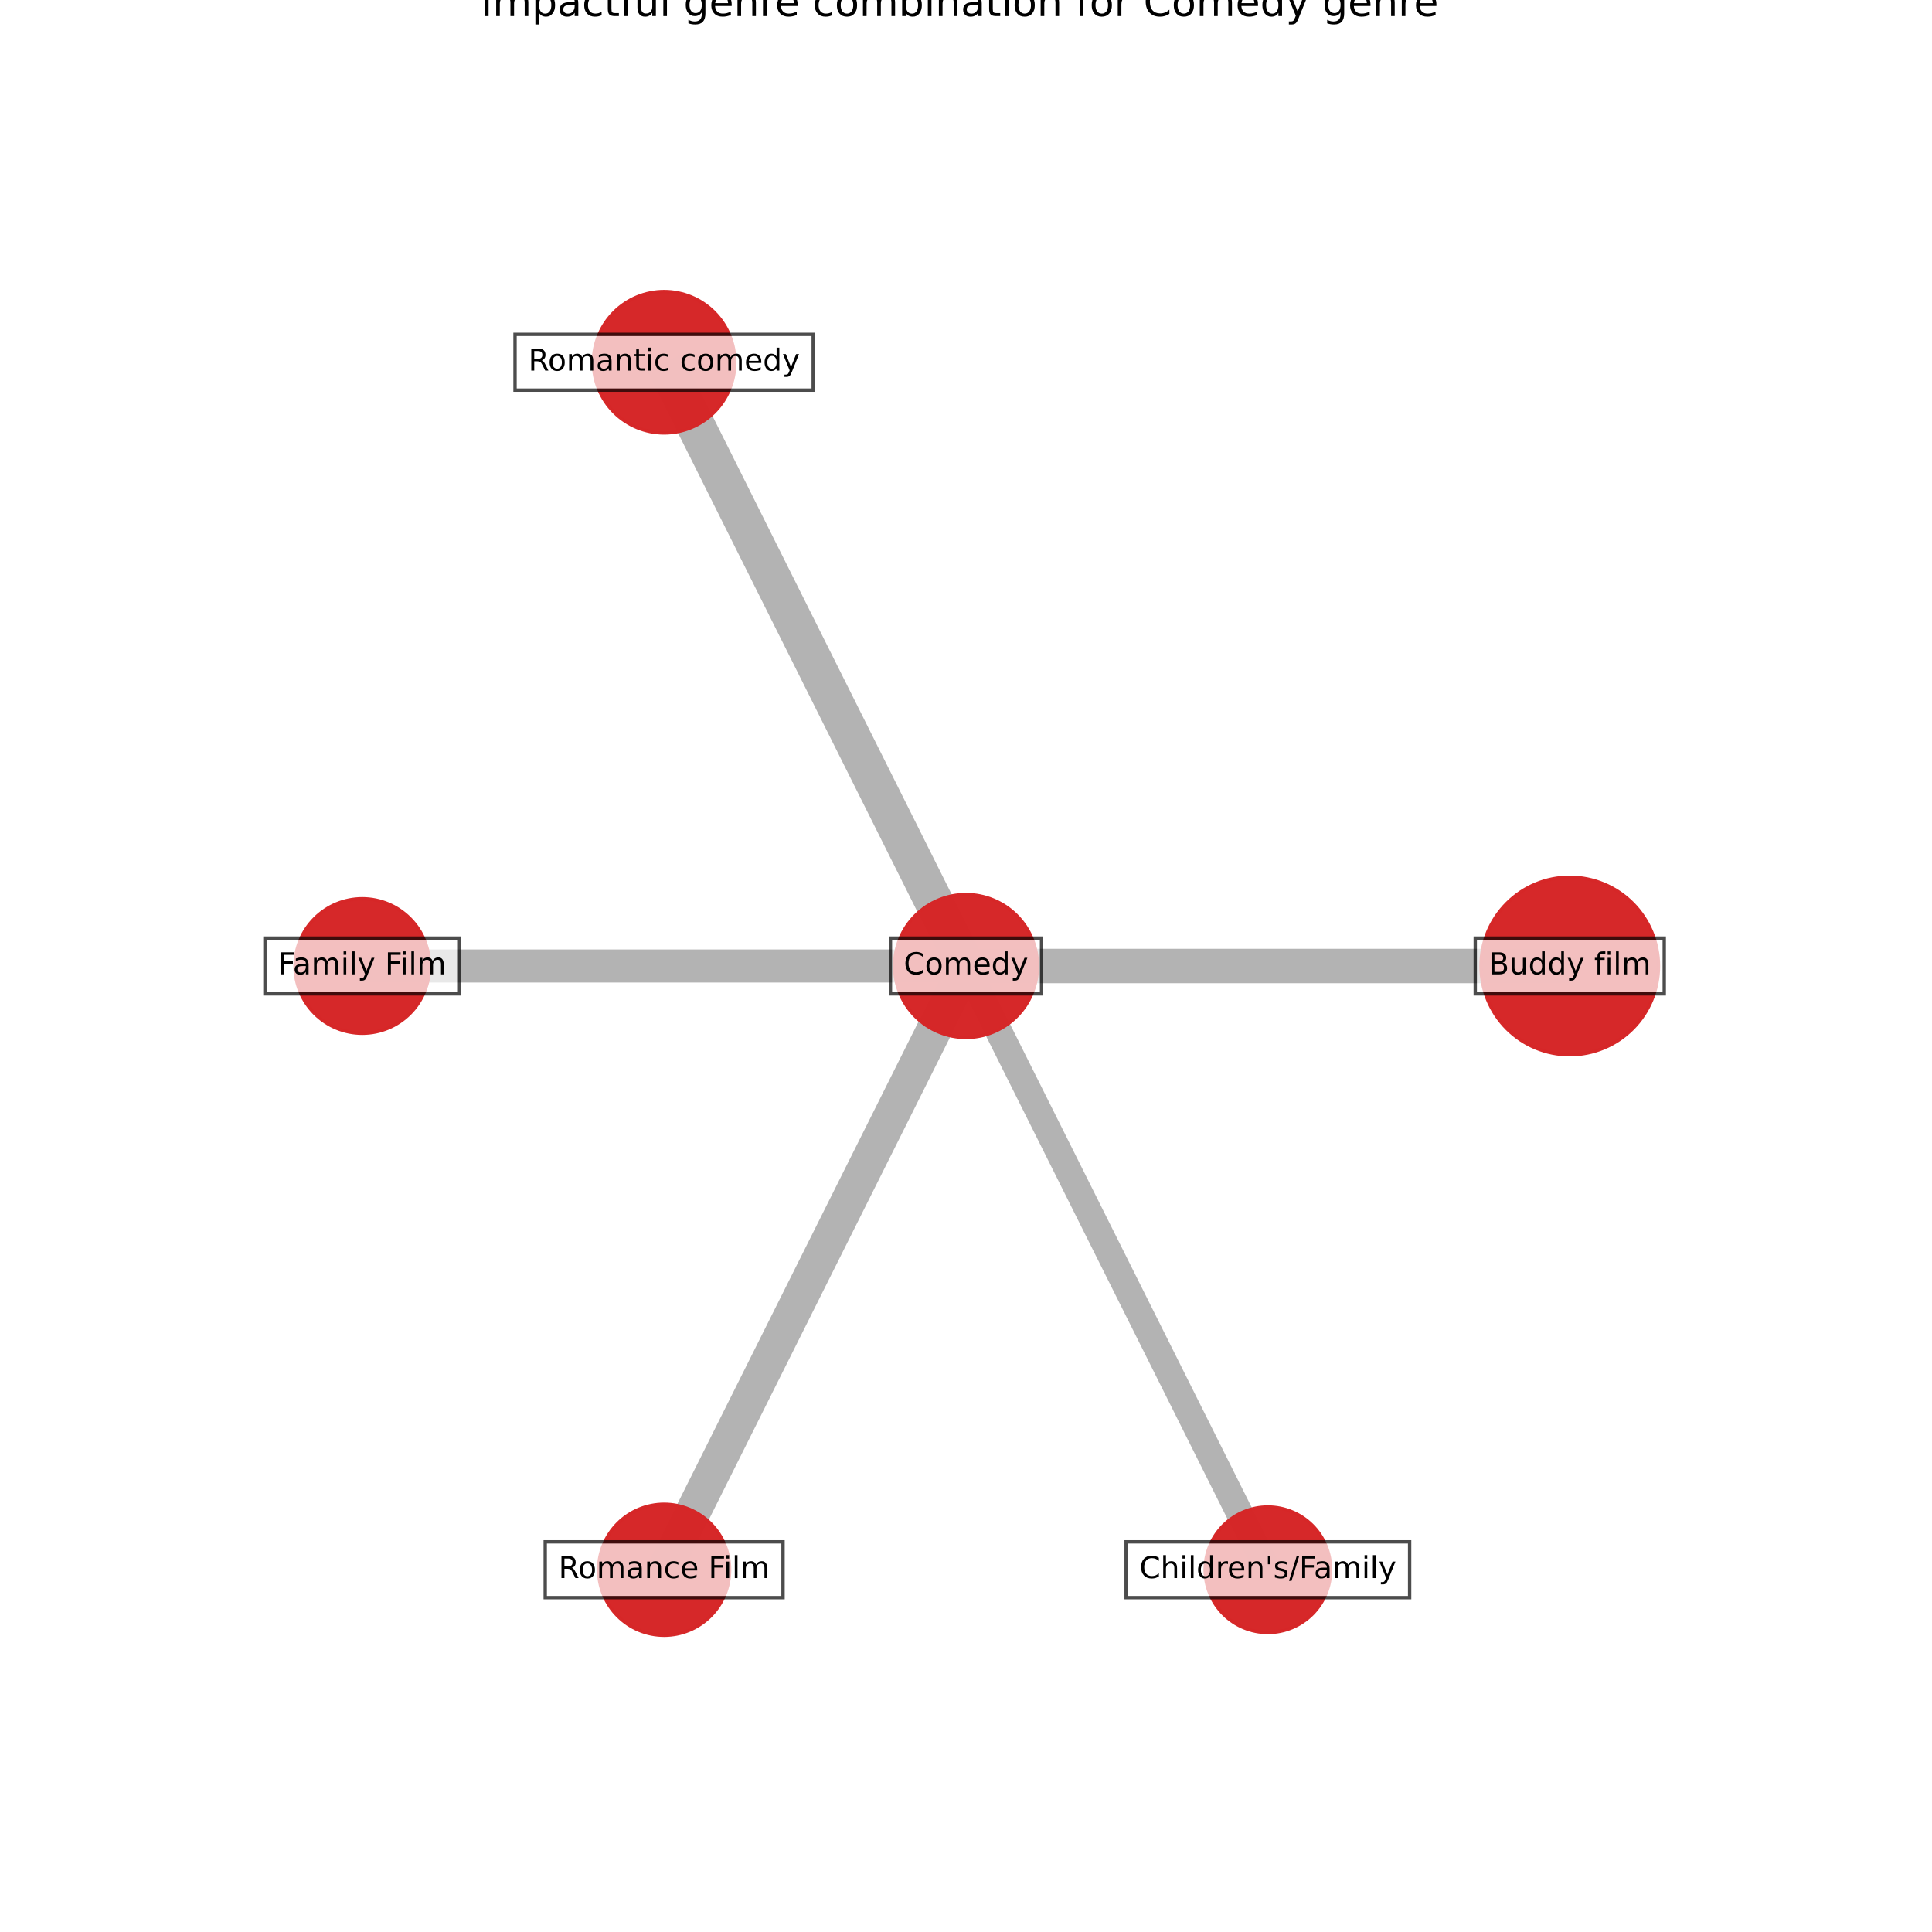
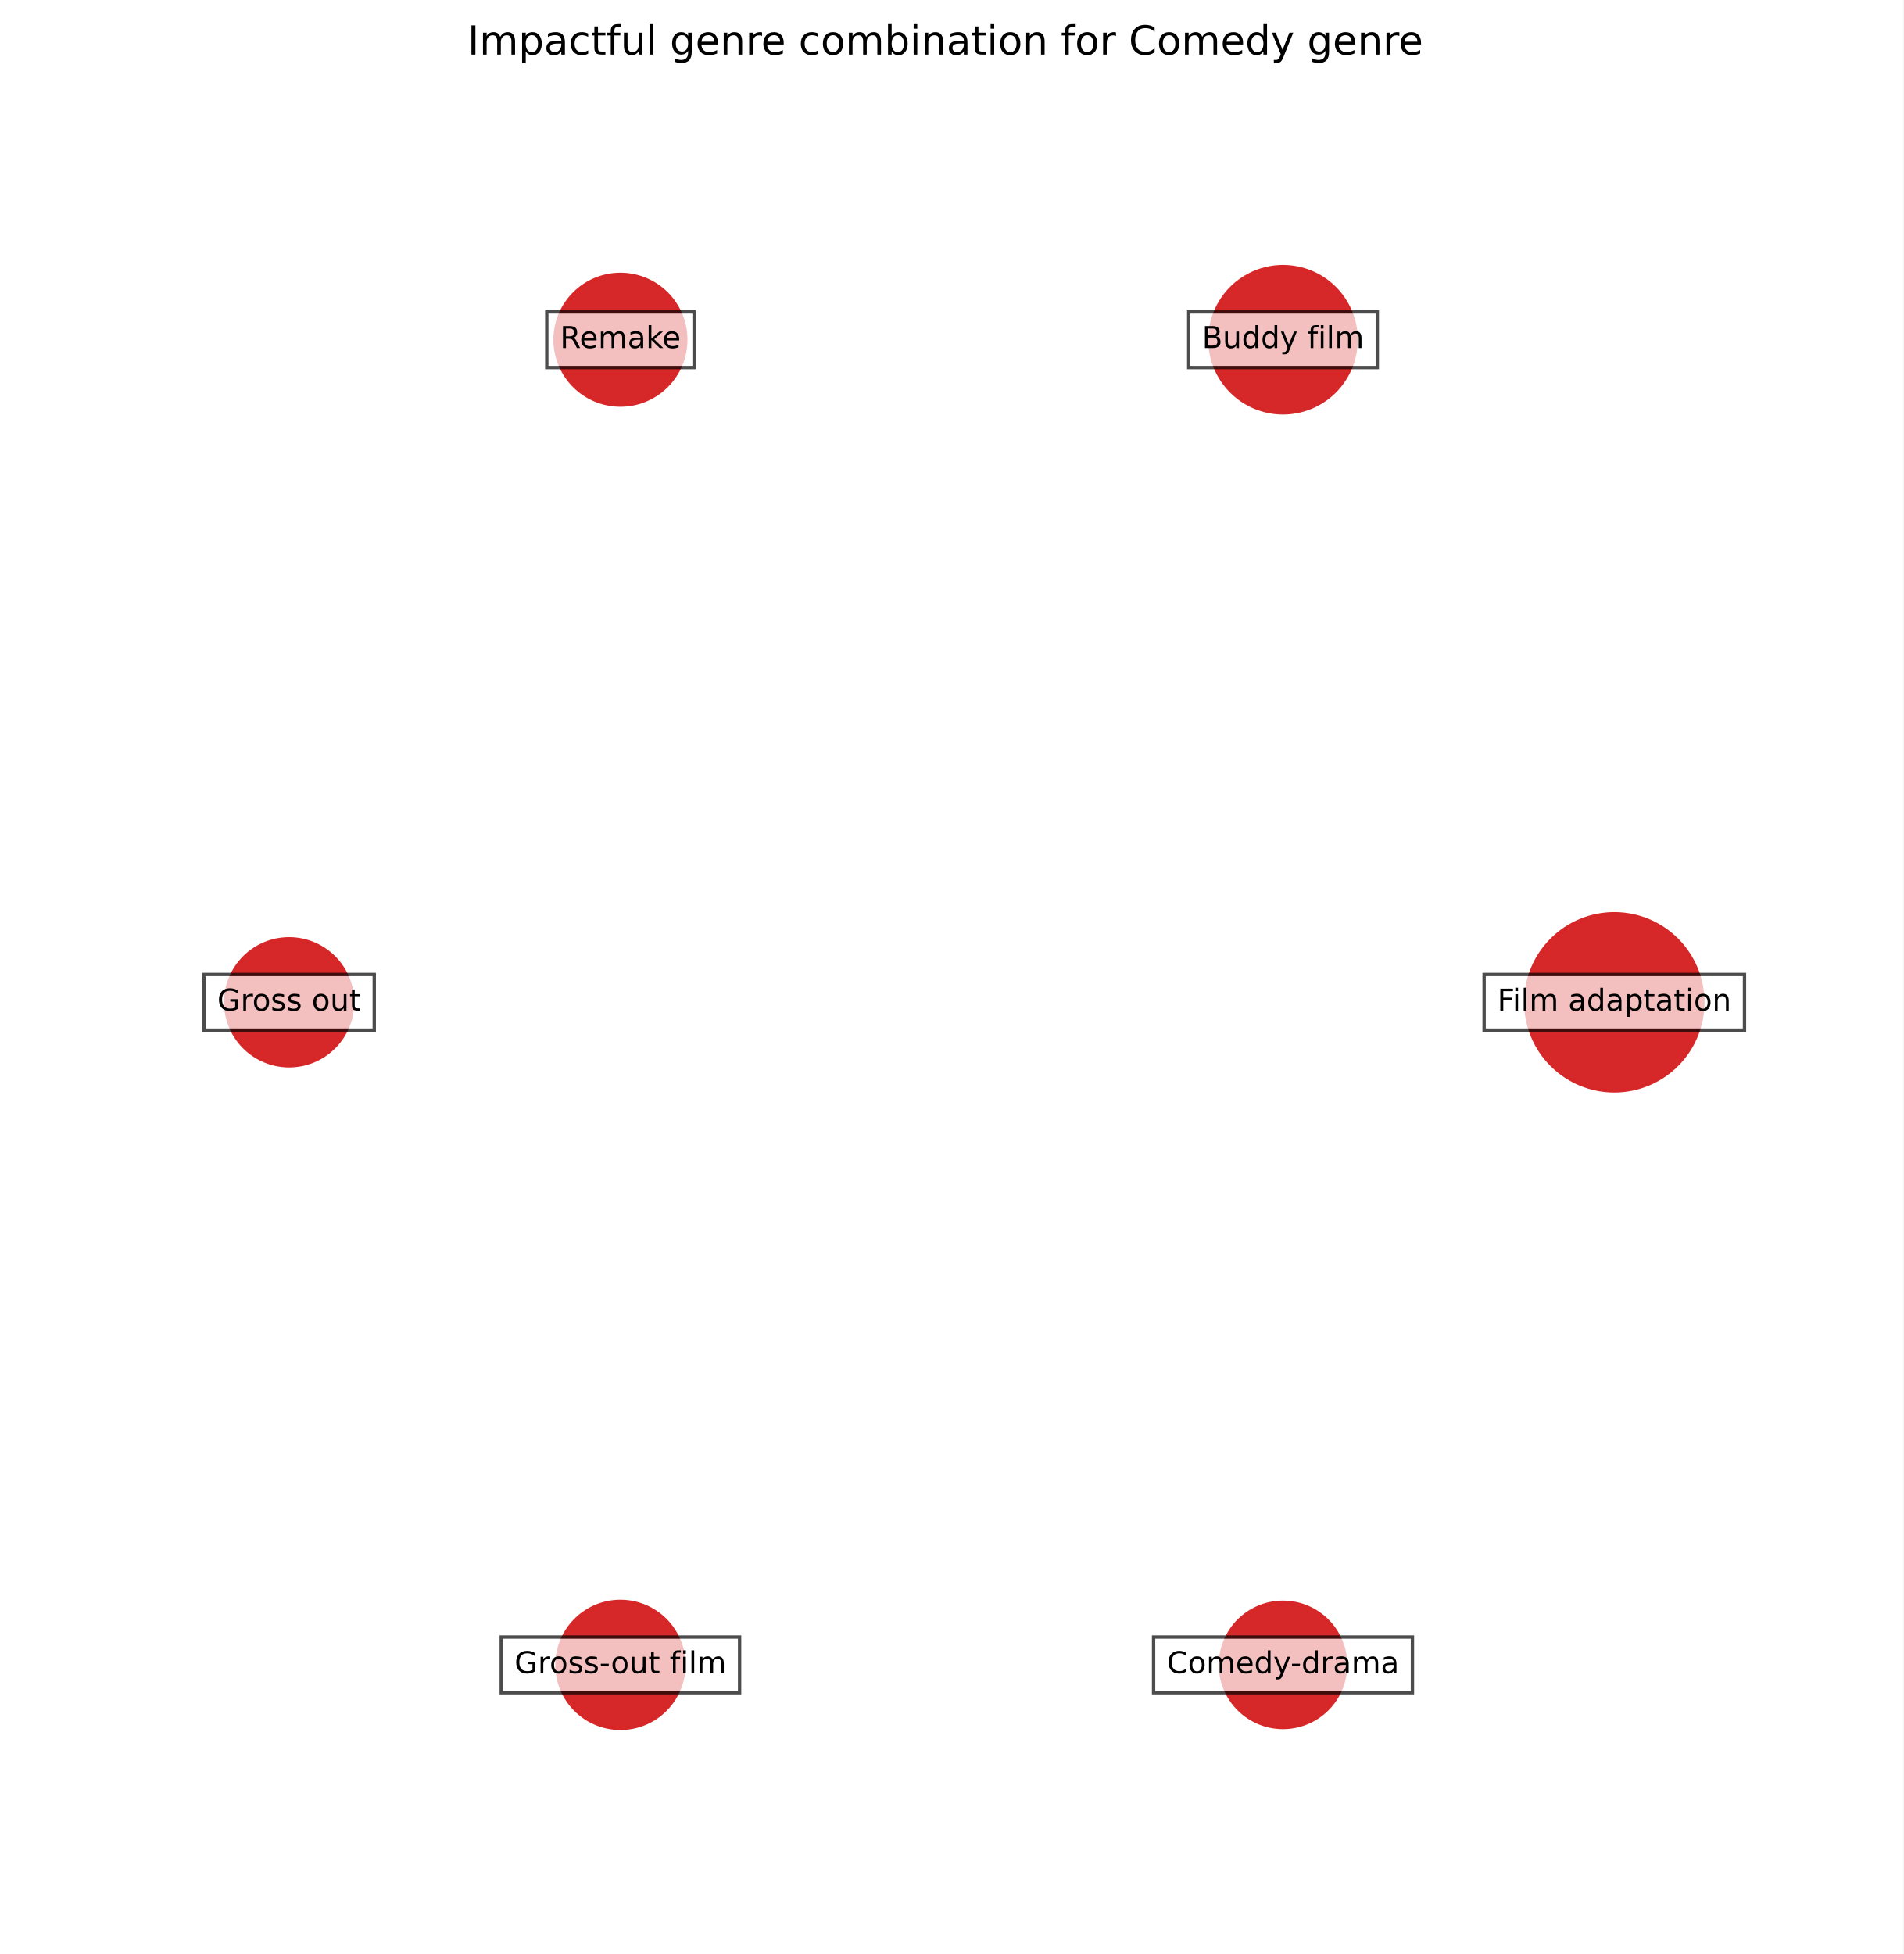
- <svg xmlns="http://www.w3.org/2000/svg" xmlns:xlink="http://www.w3.org/1999/xlink" width="576pt" height="576pt" viewBox="0 0 576 576" version="1.1">
+ <svg xmlns="http://www.w3.org/2000/svg" xmlns:xlink="http://www.w3.org/1999/xlink" width="568.8pt" height="583.918pt" viewBox="0 0 568.8 583.918" version="1.1">
  <defs>
    <style type="text/css">*{stroke-linejoin: round; stroke-linecap: butt}</style>
  </defs>
  <g id="figure_1">
    <g id="patch_1">
-       <path d="M 0 576  L 576 576  L 576 0  L 0 0  z " style="fill: #ffffff" />
+       <path d="M 0 583.918  L 568.8 583.918  L 568.8 0  L 0 0  z " style="fill: #ffffff" />
    </g>
    <g id="axes_1">
-       <g id="LineCollection_1">
-         <path d="M 468 288  L 288 288  " clip-path="url(#p450987f27b)" style="fill: none; stroke: #000000; stroke-opacity: 0.3; stroke-width: 10.252" />
-         <path d="M 288 288  L 198 108  " clip-path="url(#p450987f27b)" style="fill: none; stroke: #000000; stroke-opacity: 0.3; stroke-width: 11.468" />
-         <path d="M 288 288  L 108 288  " clip-path="url(#p450987f27b)" style="fill: none; stroke: #000000; stroke-opacity: 0.3; stroke-width: 9.846" />
-         <path d="M 288 288  L 198 468  " clip-path="url(#p450987f27b)" style="fill: none; stroke: #000000; stroke-opacity: 0.3; stroke-width: 10.493" />
-         <path d="M 288 288  L 378 468  " clip-path="url(#p450987f27b)" style="fill: none; stroke: #000000; stroke-opacity: 0.3; stroke-width: 8" />
-       </g>
      <g id="PathCollection_1">
-         <path d="M 468 314.458  C 475.017 314.458 481.747 311.67 486.708 306.708  C 491.67 301.747 494.458 295.017 494.458 288  C 494.458 280.983 491.67 274.253 486.708 269.292  C 481.747 264.33 475.017 261.542 468 261.542  C 460.983 261.542 454.253 264.33 449.292 269.292  C 444.33 274.253 441.542 280.983 441.542 288  C 441.542 295.017 444.33 301.747 449.292 306.708  C 454.253 311.67 460.983 314.458 468 314.458  z " clip-path="url(#p450987f27b)" style="fill: #d62728; fill-opacity: 0.99; stroke: #d62728; stroke-opacity: 0.99" />
-         <path d="M 288 309.297  C 293.648 309.297 299.066 307.053 303.06 303.06  C 307.053 299.066 309.297 293.648 309.297 288  C 309.297 282.352 307.053 276.934 303.06 272.94  C 299.066 268.947 293.648 266.703 288 266.703  C 282.352 266.703 276.934 268.947 272.94 272.94  C 268.947 276.934 266.703 282.352 266.703 288  C 266.703 293.648 268.947 299.066 272.94 303.06  C 276.934 307.053 282.352 309.297 288 309.297  z " clip-path="url(#p450987f27b)" style="fill: #d62728; fill-opacity: 0.99; stroke: #d62728; stroke-opacity: 0.99" />
-         <path d="M 198 129.084  C 203.591 129.084 208.955 126.862 212.908 122.908  C 216.862 118.955 219.084 113.591 219.084 108  C 219.084 102.409 216.862 97.045 212.908 93.092  C 208.955 89.138 203.591 86.916 198 86.916  C 192.409 86.916 187.045 89.138 183.092 93.092  C 179.138 97.045 176.916 102.409 176.916 108  C 176.916 113.591 179.138 118.955 183.092 122.908  C 187.045 126.862 192.409 129.084 198 129.084  z " clip-path="url(#p450987f27b)" style="fill: #d62728; fill-opacity: 0.99; stroke: #d62728; stroke-opacity: 0.99" />
-         <path d="M 108 308.048  C 113.317 308.048 118.417 305.936 122.176 302.176  C 125.936 298.417 128.048 293.317 128.048 288  C 128.048 282.683 125.936 277.583 122.176 273.824  C 118.417 270.064 113.317 267.952 108 267.952  C 102.683 267.952 97.583 270.064 93.824 273.824  C 90.064 277.583 87.952 282.683 87.952 288  C 87.952 293.317 90.064 298.417 93.824 302.176  C 97.583 305.936 102.683 308.048 108 308.048  z " clip-path="url(#p450987f27b)" style="fill: #d62728; fill-opacity: 0.99; stroke: #d62728; stroke-opacity: 0.99" />
-         <path d="M 198 487.529  C 203.179 487.529 208.147 485.472 211.809 481.809  C 215.472 478.147 217.53 473.179 217.53 468  C 217.53 462.821 215.472 457.853 211.809 454.191  C 208.147 450.528 203.179 448.471 198 448.471  C 192.821 448.471 187.853 450.528 184.191 454.191  C 180.528 457.853 178.471 462.821 178.471 468  C 178.471 473.179 180.528 478.147 184.191 481.809  C 187.853 485.472 192.821 487.529 198 487.529  z " clip-path="url(#p450987f27b)" style="fill: #d62728; fill-opacity: 0.99; stroke: #d62728; stroke-opacity: 0.99" />
-         <path d="M 378 486.708  C 382.961 486.708 387.72 484.737 391.229 481.229  C 394.737 477.72 396.708 472.961 396.708 468  C 396.708 463.039 394.737 458.28 391.229 454.771  C 387.72 451.263 382.961 449.292 378 449.292  C 373.038 449.292 368.28 451.263 364.771 454.771  C 361.263 458.28 359.292 463.039 359.292 468  C 359.292 472.961 361.263 477.72 364.771 481.229  C 368.28 484.737 373.038 486.708 378 486.708  z " clip-path="url(#p450987f27b)" style="fill: #d62728; fill-opacity: 0.99; stroke: #d62728; stroke-opacity: 0.99" />
+         <path d="M 482.4 325.976  C 489.417 325.976 496.147 323.188 501.108 318.226  C 506.07 313.265 508.858 306.535 508.858 299.518  C 508.858 292.502 506.07 285.771 501.108 280.81  C 496.147 275.848 489.417 273.061 482.4 273.061  C 475.383 273.061 468.653 275.848 463.692 280.81  C 458.73 285.771 455.942 292.502 455.942 299.518  C 455.942 306.535 458.73 313.265 463.692 318.226  C 468.653 323.188 475.383 325.976 482.4 325.976  z " clip-path="url(#p216a8cc0ae)" style="fill: #d62728; fill-opacity: 0.99; stroke: #d62728; stroke-opacity: 0.99" />
+         <path d="M 383.4 123.37  C 389.195 123.37 394.754 121.068 398.852 116.97  C 402.95 112.872 405.252 107.313 405.252 101.518  C 405.252 95.723 402.95 90.164 398.852 86.066  C 394.754 81.968 389.195 79.666 383.4 79.666  C 377.605 79.666 372.046 81.968 367.948 86.066  C 363.85 90.164 361.548 95.723 361.548 101.518  C 361.548 107.313 363.85 112.872 367.948 116.97  C 372.046 121.068 377.605 123.37 383.4 123.37  z " clip-path="url(#p216a8cc0ae)" style="fill: #d62728; fill-opacity: 0.99; stroke: #d62728; stroke-opacity: 0.99" />
+         <path d="M 185.4 121.053  C 190.581 121.053 195.55 118.995 199.213 115.331  C 202.877 111.668 204.935 106.699 204.935 101.518  C 204.935 96.337 202.877 91.368 199.213 87.705  C 195.55 84.042 190.581 81.983 185.4 81.983  C 180.219 81.983 175.25 84.042 171.587 87.705  C 167.923 91.368 165.865 96.337 165.865 101.518  C 165.865 106.699 167.923 111.668 171.587 115.331  C 175.25 118.995 180.219 121.053 185.4 121.053  z " clip-path="url(#p216a8cc0ae)" style="fill: #d62728; fill-opacity: 0.99; stroke: #d62728; stroke-opacity: 0.99" />
+         <path d="M 86.4 318.49  C 91.431 318.49 96.258 316.491 99.815 312.933  C 103.373 309.376 105.372 304.55 105.372 299.518  C 105.372 294.487 103.373 289.661 99.815 286.103  C 96.258 282.545 91.431 280.546 86.4 280.546  C 81.369 280.546 76.542 282.545 72.985 286.103  C 69.427 289.661 67.428 294.487 67.428 299.518  C 67.428 304.55 69.427 309.376 72.985 312.933  C 76.542 316.491 81.369 318.49 86.4 318.49  z " clip-path="url(#p216a8cc0ae)" style="fill: #d62728; fill-opacity: 0.99; stroke: #d62728; stroke-opacity: 0.99" />
+         <path d="M 185.4 516.49  C 190.431 516.49 195.258 514.491 198.815 510.933  C 202.373 507.376 204.372 502.55 204.372 497.518  C 204.372 492.487 202.373 487.661 198.815 484.103  C 195.258 480.545 190.431 478.546 185.4 478.546  C 180.369 478.546 175.542 480.545 171.985 484.103  C 168.427 487.661 166.428 492.487 166.428 497.518  C 166.428 502.55 168.427 507.376 171.985 510.933  C 175.542 514.491 180.369 516.49 185.4 516.49  z " clip-path="url(#p216a8cc0ae)" style="fill: #d62728; fill-opacity: 0.99; stroke: #d62728; stroke-opacity: 0.99" />
+         <path d="M 383.4 516.226  C 388.361 516.226 393.12 514.255 396.629 510.747  C 400.137 507.239 402.108 502.48 402.108 497.518  C 402.108 492.557 400.137 487.798 396.629 484.289  C 393.12 480.781 388.361 478.81 383.4 478.81  C 378.438 478.81 373.68 480.781 370.171 484.289  C 366.663 487.798 364.692 492.557 364.692 497.518  C 364.692 502.48 366.663 507.239 370.171 510.747  C 373.68 514.255 378.438 516.226 383.4 516.226  z " clip-path="url(#p216a8cc0ae)" style="fill: #d62728; fill-opacity: 0.99; stroke: #d62728; stroke-opacity: 0.99" />
      </g>
      <g id="text_1">
        <g id="patch_2">
-           <path d="M 439.826 296.315  L 496.174 296.315  L 496.174 279.685  L 439.826 279.685  z " clip-path="url(#p450987f27b)" style="fill: #ffffff; opacity: 0.7; stroke: #000000; stroke-linejoin: miter" />
-         </g>
-         <g clip-path="url(#p450987f27b)">
-           <g transform="translate(443.7858 290.4834)scale(0.09 -0.09)">
-             <defs>
-               <path id="DejaVuSans-42" d="M 1259 2228  L 1259 519  L 2272 519  Q 2781 519 3026 730  Q 3272 941 3272 1375  Q 3272 1813 3026 2020  Q 2781 2228 2272 2228  L 1259 2228  z M 1259 4147  L 1259 2741  L 2194 2741  Q 2656 2741 2882 2914  Q 3109 3088 3109 3444  Q 3109 3797 2882 3972  Q 2656 4147 2194 4147  L 1259 4147  z M 628 4666  L 2241 4666  Q 2963 4666 3353 4366  Q 3744 4066 3744 3513  Q 3744 3084 3544 2831  Q 3344 2578 2956 2516  Q 3422 2416 3680 2098  Q 3938 1781 3938 1306  Q 3938 681 3513 340  Q 3088 0 2303 0  L 628 0  L 628 4666  z " transform="scale(0.015625)" />
-               <path id="DejaVuSans-75" d="M 544 1381  L 544 3500  L 1119 3500  L 1119 1403  Q 1119 906 1312 657  Q 1506 409 1894 409  Q 2359 409 2629 706  Q 2900 1003 2900 1516  L 2900 3500  L 3475 3500  L 3475 0  L 2900 0  L 2900 538  Q 2691 219 2414 64  Q 2138 -91 1772 -91  Q 1169 -91 856 284  Q 544 659 544 1381  z M 1991 3584  L 1991 3584  z " transform="scale(0.015625)" />
-               <path id="DejaVuSans-64" d="M 2906 2969  L 2906 4863  L 3481 4863  L 3481 0  L 2906 0  L 2906 525  Q 2725 213 2448 61  Q 2172 -91 1784 -91  Q 1150 -91 751 415  Q 353 922 353 1747  Q 353 2572 751 3078  Q 1150 3584 1784 3584  Q 2172 3584 2448 3432  Q 2725 3281 2906 2969  z M 947 1747  Q 947 1113 1208 752  Q 1469 391 1925 391  Q 2381 391 2643 752  Q 2906 1113 2906 1747  Q 2906 2381 2643 2742  Q 2381 3103 1925 3103  Q 1469 3103 1208 2742  Q 947 2381 947 1747  z " transform="scale(0.015625)" />
-               <path id="DejaVuSans-79" d="M 2059 -325  Q 1816 -950 1584 -1140  Q 1353 -1331 966 -1331  L 506 -1331  L 506 -850  L 844 -850  Q 1081 -850 1212 -737  Q 1344 -625 1503 -206  L 1606 56  L 191 3500  L 800 3500  L 1894 763  L 2988 3500  L 3597 3500  L 2059 -325  z " transform="scale(0.015625)" />
-               <path id="DejaVuSans-20" transform="scale(0.015625)" />
-               <path id="DejaVuSans-66" d="M 2375 4863  L 2375 4384  L 1825 4384  Q 1516 4384 1395 4259  Q 1275 4134 1275 3809  L 1275 3500  L 2222 3500  L 2222 3053  L 1275 3053  L 1275 0  L 697 0  L 697 3053  L 147 3053  L 147 3500  L 697 3500  L 697 3744  Q 697 4328 969 4595  Q 1241 4863 1831 4863  L 2375 4863  z " transform="scale(0.015625)" />
+           <path d="M 443.494 307.833  L 521.306 307.833  L 521.306 291.203  L 443.494 291.203  z " clip-path="url(#p216a8cc0ae)" style="fill: #ffffff; opacity: 0.7; stroke: #000000; stroke-linejoin: miter" />
+         </g>
+         <g clip-path="url(#p216a8cc0ae)">
+           <g transform="translate(447.454 302.0016)scale(0.09 -0.09)">
+             <defs>
+               <path id="DejaVuSans-46" d="M 628 4666  L 3309 4666  L 3309 4134  L 1259 4134  L 1259 2759  L 3109 2759  L 3109 2228  L 1259 2228  L 1259 0  L 628 0  L 628 4666  z " transform="scale(0.015625)" />
              <path id="DejaVuSans-69" d="M 603 3500  L 1178 3500  L 1178 0  L 603 0  L 603 3500  z M 603 4863  L 1178 4863  L 1178 4134  L 603 4134  L 603 4863  z " transform="scale(0.015625)" />
              <path id="DejaVuSans-6c" d="M 603 4863  L 1178 4863  L 1178 0  L 603 0  L 603 4863  z " transform="scale(0.015625)" />
              <path id="DejaVuSans-6d" d="M 3328 2828  Q 3544 3216 3844 3400  Q 4144 3584 4550 3584  Q 5097 3584 5394 3201  Q 5691 2819 5691 2113  L 5691 0  L 5113 0  L 5113 2094  Q 5113 2597 4934 2840  Q 4756 3084 4391 3084  Q 3944 3084 3684 2787  Q 3425 2491 3425 1978  L 3425 0  L 2847 0  L 2847 2094  Q 2847 2600 2669 2842  Q 2491 3084 2119 3084  Q 1678 3084 1418 2786  Q 1159 2488 1159 1978  L 1159 0  L 581 0  L 581 3500  L 1159 3500  L 1159 2956  Q 1356 3278 1631 3431  Q 1906 3584 2284 3584  Q 2666 3584 2933 3390  Q 3200 3197 3328 2828  z " transform="scale(0.015625)" />
+               <path id="DejaVuSans-20" transform="scale(0.015625)" />
+               <path id="DejaVuSans-61" d="M 2194 1759  Q 1497 1759 1228 1600  Q 959 1441 959 1056  Q 959 750 1161 570  Q 1363 391 1709 391  Q 2188 391 2477 730  Q 2766 1069 2766 1631  L 2766 1759  L 2194 1759  z M 3341 1997  L 3341 0  L 2766 0  L 2766 531  Q 2569 213 2275 61  Q 1981 -91 1556 -91  Q 1019 -91 701 211  Q 384 513 384 1019  Q 384 1609 779 1909  Q 1175 2209 1959 2209  L 2766 2209  L 2766 2266  Q 2766 2663 2505 2880  Q 2244 3097 1772 3097  Q 1472 3097 1187 3025  Q 903 2953 641 2809  L 641 3341  Q 956 3463 1253 3523  Q 1550 3584 1831 3584  Q 2591 3584 2966 3190  Q 3341 2797 3341 1997  z " transform="scale(0.015625)" />
+               <path id="DejaVuSans-64" d="M 2906 2969  L 2906 4863  L 3481 4863  L 3481 0  L 2906 0  L 2906 525  Q 2725 213 2448 61  Q 2172 -91 1784 -91  Q 1150 -91 751 415  Q 353 922 353 1747  Q 353 2572 751 3078  Q 1150 3584 1784 3584  Q 2172 3584 2448 3432  Q 2725 3281 2906 2969  z M 947 1747  Q 947 1113 1208 752  Q 1469 391 1925 391  Q 2381 391 2643 752  Q 2906 1113 2906 1747  Q 2906 2381 2643 2742  Q 2381 3103 1925 3103  Q 1469 3103 1208 2742  Q 947 2381 947 1747  z " transform="scale(0.015625)" />
+               <path id="DejaVuSans-70" d="M 1159 525  L 1159 -1331  L 581 -1331  L 581 3500  L 1159 3500  L 1159 2969  Q 1341 3281 1617 3432  Q 1894 3584 2278 3584  Q 2916 3584 3314 3078  Q 3713 2572 3713 1747  Q 3713 922 3314 415  Q 2916 -91 2278 -91  Q 1894 -91 1617 61  Q 1341 213 1159 525  z M 3116 1747  Q 3116 2381 2855 2742  Q 2594 3103 2138 3103  Q 1681 3103 1420 2742  Q 1159 2381 1159 1747  Q 1159 1113 1420 752  Q 1681 391 2138 391  Q 2594 391 2855 752  Q 3116 1113 3116 1747  z " transform="scale(0.015625)" />
+               <path id="DejaVuSans-74" d="M 1172 4494  L 1172 3500  L 2356 3500  L 2356 3053  L 1172 3053  L 1172 1153  Q 1172 725 1289 603  Q 1406 481 1766 481  L 2356 481  L 2356 0  L 1766 0  Q 1100 0 847 248  Q 594 497 594 1153  L 594 3053  L 172 3053  L 172 3500  L 594 3500  L 594 4494  L 1172 4494  z " transform="scale(0.015625)" />
+               <path id="DejaVuSans-6f" d="M 1959 3097  Q 1497 3097 1228 2736  Q 959 2375 959 1747  Q 959 1119 1226 758  Q 1494 397 1959 397  Q 2419 397 2687 759  Q 2956 1122 2956 1747  Q 2956 2369 2687 2733  Q 2419 3097 1959 3097  z M 1959 3584  Q 2709 3584 3137 3096  Q 3566 2609 3566 1747  Q 3566 888 3137 398  Q 2709 -91 1959 -91  Q 1206 -91 779 398  Q 353 888 353 1747  Q 353 2609 779 3096  Q 1206 3584 1959 3584  z " transform="scale(0.015625)" />
+               <path id="DejaVuSans-6e" d="M 3513 2113  L 3513 0  L 2938 0  L 2938 2094  Q 2938 2591 2744 2837  Q 2550 3084 2163 3084  Q 1697 3084 1428 2787  Q 1159 2491 1159 1978  L 1159 0  L 581 0  L 581 3500  L 1159 3500  L 1159 2956  Q 1366 3272 1645 3428  Q 1925 3584 2291 3584  Q 2894 3584 3203 3211  Q 3513 2838 3513 2113  z " transform="scale(0.015625)" />
+             </defs>
+             <use xlink:href="#DejaVuSans-46" />
+             <use xlink:href="#DejaVuSans-69" x="50.27" />
+             <use xlink:href="#DejaVuSans-6c" x="78.053" />
+             <use xlink:href="#DejaVuSans-6d" x="105.836" />
+             <use xlink:href="#DejaVuSans-20" x="203.248" />
+             <use xlink:href="#DejaVuSans-61" x="235.035" />
+             <use xlink:href="#DejaVuSans-64" x="296.314" />
+             <use xlink:href="#DejaVuSans-61" x="359.791" />
+             <use xlink:href="#DejaVuSans-70" x="421.07" />
+             <use xlink:href="#DejaVuSans-74" x="484.547" />
+             <use xlink:href="#DejaVuSans-61" x="523.756" />
+             <use xlink:href="#DejaVuSans-74" x="585.035" />
+             <use xlink:href="#DejaVuSans-69" x="624.244" />
+             <use xlink:href="#DejaVuSans-6f" x="652.027" />
+             <use xlink:href="#DejaVuSans-6e" x="713.209" />
+           </g>
+         </g>
+       </g>
+       <g id="text_2">
+         <g id="patch_3">
+           <path d="M 355.226 109.833  L 411.574 109.833  L 411.574 93.203  L 355.226 93.203  z " clip-path="url(#p216a8cc0ae)" style="fill: #ffffff; opacity: 0.7; stroke: #000000; stroke-linejoin: miter" />
+         </g>
+         <g clip-path="url(#p216a8cc0ae)">
+           <g transform="translate(359.1858 104.0016)scale(0.09 -0.09)">
+             <defs>
+               <path id="DejaVuSans-42" d="M 1259 2228  L 1259 519  L 2272 519  Q 2781 519 3026 730  Q 3272 941 3272 1375  Q 3272 1813 3026 2020  Q 2781 2228 2272 2228  L 1259 2228  z M 1259 4147  L 1259 2741  L 2194 2741  Q 2656 2741 2882 2914  Q 3109 3088 3109 3444  Q 3109 3797 2882 3972  Q 2656 4147 2194 4147  L 1259 4147  z M 628 4666  L 2241 4666  Q 2963 4666 3353 4366  Q 3744 4066 3744 3513  Q 3744 3084 3544 2831  Q 3344 2578 2956 2516  Q 3422 2416 3680 2098  Q 3938 1781 3938 1306  Q 3938 681 3513 340  Q 3088 0 2303 0  L 628 0  L 628 4666  z " transform="scale(0.015625)" />
+               <path id="DejaVuSans-75" d="M 544 1381  L 544 3500  L 1119 3500  L 1119 1403  Q 1119 906 1312 657  Q 1506 409 1894 409  Q 2359 409 2629 706  Q 2900 1003 2900 1516  L 2900 3500  L 3475 3500  L 3475 0  L 2900 0  L 2900 538  Q 2691 219 2414 64  Q 2138 -91 1772 -91  Q 1169 -91 856 284  Q 544 659 544 1381  z M 1991 3584  L 1991 3584  z " transform="scale(0.015625)" />
+               <path id="DejaVuSans-79" d="M 2059 -325  Q 1816 -950 1584 -1140  Q 1353 -1331 966 -1331  L 506 -1331  L 506 -850  L 844 -850  Q 1081 -850 1212 -737  Q 1344 -625 1503 -206  L 1606 56  L 191 3500  L 800 3500  L 1894 763  L 2988 3500  L 3597 3500  L 2059 -325  z " transform="scale(0.015625)" />
+               <path id="DejaVuSans-66" d="M 2375 4863  L 2375 4384  L 1825 4384  Q 1516 4384 1395 4259  Q 1275 4134 1275 3809  L 1275 3500  L 2222 3500  L 2222 3053  L 1275 3053  L 1275 0  L 697 0  L 697 3053  L 147 3053  L 147 3500  L 697 3500  L 697 3744  Q 697 4328 969 4595  Q 1241 4863 1831 4863  L 2375 4863  z " transform="scale(0.015625)" />
            </defs>
            <use xlink:href="#DejaVuSans-42" />
            <use xlink:href="#DejaVuSans-75" x="68.604" />
            <use xlink:href="#DejaVuSans-64" x="131.982" />
            <use xlink:href="#DejaVuSans-64" x="195.459" />
            <use xlink:href="#DejaVuSans-79" x="258.936" />
            <use xlink:href="#DejaVuSans-20" x="318.115" />
            <use xlink:href="#DejaVuSans-66" x="349.902" />
            <use xlink:href="#DejaVuSans-69" x="385.107" />
            <use xlink:href="#DejaVuSans-6c" x="412.891" />
            <use xlink:href="#DejaVuSans-6d" x="440.674" />
          </g>
        </g>
      </g>
-       <g id="text_2">
-         <g id="patch_3">
-           <path d="M 265.472 296.315  L 310.528 296.315  L 310.528 279.685  L 265.472 279.685  z " clip-path="url(#p450987f27b)" style="fill: #ffffff; opacity: 0.7; stroke: #000000; stroke-linejoin: miter" />
-         </g>
-         <g clip-path="url(#p450987f27b)">
-           <g transform="translate(269.4319 290.4834)scale(0.09 -0.09)">
+       <g id="text_3">
+         <g id="patch_4">
+           <path d="M 163.394 109.833  L 207.406 109.833  L 207.406 93.203  L 163.394 93.203  z " clip-path="url(#p216a8cc0ae)" style="fill: #ffffff; opacity: 0.7; stroke: #000000; stroke-linejoin: miter" />
+         </g>
+         <g clip-path="url(#p216a8cc0ae)">
+           <g transform="translate(167.3543 104.0016)scale(0.09 -0.09)">
+             <defs>
+               <path id="DejaVuSans-52" d="M 2841 2188  Q 3044 2119 3236 1894  Q 3428 1669 3622 1275  L 4263 0  L 3584 0  L 2988 1197  Q 2756 1666 2539 1819  Q 2322 1972 1947 1972  L 1259 1972  L 1259 0  L 628 0  L 628 4666  L 2053 4666  Q 2853 4666 3247 4331  Q 3641 3997 3641 3322  Q 3641 2881 3436 2590  Q 3231 2300 2841 2188  z M 1259 4147  L 1259 2491  L 2053 2491  Q 2509 2491 2742 2702  Q 2975 2913 2975 3322  Q 2975 3731 2742 3939  Q 2509 4147 2053 4147  L 1259 4147  z " transform="scale(0.015625)" />
+               <path id="DejaVuSans-65" d="M 3597 1894  L 3597 1613  L 953 1613  Q 991 1019 1311 708  Q 1631 397 2203 397  Q 2534 397 2845 478  Q 3156 559 3463 722  L 3463 178  Q 3153 47 2828 -22  Q 2503 -91 2169 -91  Q 1331 -91 842 396  Q 353 884 353 1716  Q 353 2575 817 3079  Q 1281 3584 2069 3584  Q 2775 3584 3186 3129  Q 3597 2675 3597 1894  z M 3022 2063  Q 3016 2534 2758 2815  Q 2500 3097 2075 3097  Q 1594 3097 1305 2825  Q 1016 2553 972 2059  L 3022 2063  z " transform="scale(0.015625)" />
+               <path id="DejaVuSans-6b" d="M 581 4863  L 1159 4863  L 1159 1991  L 2875 3500  L 3609 3500  L 1753 1863  L 3688 0  L 2938 0  L 1159 1709  L 1159 0  L 581 0  L 581 4863  z " transform="scale(0.015625)" />
+             </defs>
+             <use xlink:href="#DejaVuSans-52" />
+             <use xlink:href="#DejaVuSans-65" x="64.982" />
+             <use xlink:href="#DejaVuSans-6d" x="126.506" />
+             <use xlink:href="#DejaVuSans-61" x="223.918" />
+             <use xlink:href="#DejaVuSans-6b" x="285.197" />
+             <use xlink:href="#DejaVuSans-65" x="339.482" />
+           </g>
+         </g>
+       </g>
+       <g id="text_4">
+         <g id="patch_5">
+           <path d="M 60.963 307.833  L 111.837 307.833  L 111.837 291.203  L 60.963 291.203  z " clip-path="url(#p216a8cc0ae)" style="fill: #ffffff; opacity: 0.7; stroke: #000000; stroke-linejoin: miter" />
+         </g>
+         <g clip-path="url(#p216a8cc0ae)">
+           <g transform="translate(64.92305 302.0016)scale(0.09 -0.09)">
+             <defs>
+               <path id="DejaVuSans-47" d="M 3809 666  L 3809 1919  L 2778 1919  L 2778 2438  L 4434 2438  L 4434 434  Q 4069 175 3628 42  Q 3188 -91 2688 -91  Q 1594 -91 976 548  Q 359 1188 359 2328  Q 359 3472 976 4111  Q 1594 4750 2688 4750  Q 3144 4750 3555 4637  Q 3966 4525 4313 4306  L 4313 3634  Q 3963 3931 3569 4081  Q 3175 4231 2741 4231  Q 1884 4231 1454 3753  Q 1025 3275 1025 2328  Q 1025 1384 1454 906  Q 1884 428 2741 428  Q 3075 428 3337 486  Q 3600 544 3809 666  z " transform="scale(0.015625)" />
+               <path id="DejaVuSans-72" d="M 2631 2963  Q 2534 3019 2420 3045  Q 2306 3072 2169 3072  Q 1681 3072 1420 2755  Q 1159 2438 1159 1844  L 1159 0  L 581 0  L 581 3500  L 1159 3500  L 1159 2956  Q 1341 3275 1631 3429  Q 1922 3584 2338 3584  Q 2397 3584 2469 3576  Q 2541 3569 2628 3553  L 2631 2963  z " transform="scale(0.015625)" />
+               <path id="DejaVuSans-73" d="M 2834 3397  L 2834 2853  Q 2591 2978 2328 3040  Q 2066 3103 1784 3103  Q 1356 3103 1142 2972  Q 928 2841 928 2578  Q 928 2378 1081 2264  Q 1234 2150 1697 2047  L 1894 2003  Q 2506 1872 2764 1633  Q 3022 1394 3022 966  Q 3022 478 2636 193  Q 2250 -91 1575 -91  Q 1294 -91 989 -36  Q 684 19 347 128  L 347 722  Q 666 556 975 473  Q 1284 391 1588 391  Q 1994 391 2212 530  Q 2431 669 2431 922  Q 2431 1156 2273 1281  Q 2116 1406 1581 1522  L 1381 1569  Q 847 1681 609 1914  Q 372 2147 372 2553  Q 372 3047 722 3315  Q 1072 3584 1716 3584  Q 2034 3584 2315 3537  Q 2597 3491 2834 3397  z " transform="scale(0.015625)" />
+             </defs>
+             <use xlink:href="#DejaVuSans-47" />
+             <use xlink:href="#DejaVuSans-72" x="77.49" />
+             <use xlink:href="#DejaVuSans-6f" x="116.354" />
+             <use xlink:href="#DejaVuSans-73" x="177.535" />
+             <use xlink:href="#DejaVuSans-73" x="229.635" />
+             <use xlink:href="#DejaVuSans-20" x="281.734" />
+             <use xlink:href="#DejaVuSans-6f" x="313.521" />
+             <use xlink:href="#DejaVuSans-75" x="374.703" />
+             <use xlink:href="#DejaVuSans-74" x="438.082" />
+           </g>
+         </g>
+       </g>
+       <g id="text_5">
+         <g id="patch_6">
+           <path d="M 149.787 505.833  L 221.013 505.833  L 221.013 489.203  L 149.787 489.203  z " clip-path="url(#p216a8cc0ae)" style="fill: #ffffff; opacity: 0.7; stroke: #000000; stroke-linejoin: miter" />
+         </g>
+         <g clip-path="url(#p216a8cc0ae)">
+           <g transform="translate(153.7474 500.0016)scale(0.09 -0.09)">
+             <defs>
+               <path id="DejaVuSans-2d" d="M 313 2009  L 1997 2009  L 1997 1497  L 313 1497  L 313 2009  z " transform="scale(0.015625)" />
+             </defs>
+             <use xlink:href="#DejaVuSans-47" />
+             <use xlink:href="#DejaVuSans-72" x="77.49" />
+             <use xlink:href="#DejaVuSans-6f" x="116.354" />
+             <use xlink:href="#DejaVuSans-73" x="177.535" />
+             <use xlink:href="#DejaVuSans-73" x="229.635" />
+             <use xlink:href="#DejaVuSans-2d" x="281.734" />
+             <use xlink:href="#DejaVuSans-6f" x="319.693" />
+             <use xlink:href="#DejaVuSans-75" x="380.875" />
+             <use xlink:href="#DejaVuSans-74" x="444.254" />
+             <use xlink:href="#DejaVuSans-20" x="483.463" />
+             <use xlink:href="#DejaVuSans-66" x="515.25" />
+             <use xlink:href="#DejaVuSans-69" x="550.455" />
+             <use xlink:href="#DejaVuSans-6c" x="578.238" />
+             <use xlink:href="#DejaVuSans-6d" x="606.021" />
+           </g>
+         </g>
+       </g>
+       <g id="text_6">
+         <g id="patch_7">
+           <path d="M 344.722 505.833  L 422.078 505.833  L 422.078 489.203  L 344.722 489.203  z " clip-path="url(#p216a8cc0ae)" style="fill: #ffffff; opacity: 0.7; stroke: #000000; stroke-linejoin: miter" />
+         </g>
+         <g clip-path="url(#p216a8cc0ae)">
+           <g transform="translate(348.6818 500.0016)scale(0.09 -0.09)">
            <defs>
              <path id="DejaVuSans-43" d="M 4122 4306  L 4122 3641  Q 3803 3938 3442 4084  Q 3081 4231 2675 4231  Q 1875 4231 1450 3742  Q 1025 3253 1025 2328  Q 1025 1406 1450 917  Q 1875 428 2675 428  Q 3081 428 3442 575  Q 3803 722 4122 1019  L 4122 359  Q 3791 134 3420 21  Q 3050 -91 2638 -91  Q 1578 -91 968 557  Q 359 1206 359 2328  Q 359 3453 968 4101  Q 1578 4750 2638 4750  Q 3056 4750 3426 4639  Q 3797 4528 4122 4306  z " transform="scale(0.015625)" />
-               <path id="DejaVuSans-6f" d="M 1959 3097  Q 1497 3097 1228 2736  Q 959 2375 959 1747  Q 959 1119 1226 758  Q 1494 397 1959 397  Q 2419 397 2687 759  Q 2956 1122 2956 1747  Q 2956 2369 2687 2733  Q 2419 3097 1959 3097  z M 1959 3584  Q 2709 3584 3137 3096  Q 3566 2609 3566 1747  Q 3566 888 3137 398  Q 2709 -91 1959 -91  Q 1206 -91 779 398  Q 353 888 353 1747  Q 353 2609 779 3096  Q 1206 3584 1959 3584  z " transform="scale(0.015625)" />
-               <path id="DejaVuSans-65" d="M 3597 1894  L 3597 1613  L 953 1613  Q 991 1019 1311 708  Q 1631 397 2203 397  Q 2534 397 2845 478  Q 3156 559 3463 722  L 3463 178  Q 3153 47 2828 -22  Q 2503 -91 2169 -91  Q 1331 -91 842 396  Q 353 884 353 1716  Q 353 2575 817 3079  Q 1281 3584 2069 3584  Q 2775 3584 3186 3129  Q 3597 2675 3597 1894  z M 3022 2063  Q 3016 2534 2758 2815  Q 2500 3097 2075 3097  Q 1594 3097 1305 2825  Q 1016 2553 972 2059  L 3022 2063  z " transform="scale(0.015625)" />
            </defs>
            <use xlink:href="#DejaVuSans-43" />
            <use xlink:href="#DejaVuSans-6f" x="69.824" />
            <use xlink:href="#DejaVuSans-6d" x="131.006" />
            <use xlink:href="#DejaVuSans-65" x="228.418" />
            <use xlink:href="#DejaVuSans-64" x="289.941" />
            <use xlink:href="#DejaVuSans-79" x="353.418" />
-           </g>
-         </g>
-       </g>
-       <g id="text_3">
-         <g id="patch_4">
-           <path d="M 153.551 116.315  L 242.449 116.315  L 242.449 99.685  L 153.551 99.685  z " clip-path="url(#p450987f27b)" style="fill: #ffffff; opacity: 0.7; stroke: #000000; stroke-linejoin: miter" />
-         </g>
-         <g clip-path="url(#p450987f27b)">
-           <g transform="translate(157.5105 110.4834)scale(0.09 -0.09)">
-             <defs>
-               <path id="DejaVuSans-52" d="M 2841 2188  Q 3044 2119 3236 1894  Q 3428 1669 3622 1275  L 4263 0  L 3584 0  L 2988 1197  Q 2756 1666 2539 1819  Q 2322 1972 1947 1972  L 1259 1972  L 1259 0  L 628 0  L 628 4666  L 2053 4666  Q 2853 4666 3247 4331  Q 3641 3997 3641 3322  Q 3641 2881 3436 2590  Q 3231 2300 2841 2188  z M 1259 4147  L 1259 2491  L 2053 2491  Q 2509 2491 2742 2702  Q 2975 2913 2975 3322  Q 2975 3731 2742 3939  Q 2509 4147 2053 4147  L 1259 4147  z " transform="scale(0.015625)" />
-               <path id="DejaVuSans-61" d="M 2194 1759  Q 1497 1759 1228 1600  Q 959 1441 959 1056  Q 959 750 1161 570  Q 1363 391 1709 391  Q 2188 391 2477 730  Q 2766 1069 2766 1631  L 2766 1759  L 2194 1759  z M 3341 1997  L 3341 0  L 2766 0  L 2766 531  Q 2569 213 2275 61  Q 1981 -91 1556 -91  Q 1019 -91 701 211  Q 384 513 384 1019  Q 384 1609 779 1909  Q 1175 2209 1959 2209  L 2766 2209  L 2766 2266  Q 2766 2663 2505 2880  Q 2244 3097 1772 3097  Q 1472 3097 1187 3025  Q 903 2953 641 2809  L 641 3341  Q 956 3463 1253 3523  Q 1550 3584 1831 3584  Q 2591 3584 2966 3190  Q 3341 2797 3341 1997  z " transform="scale(0.015625)" />
-               <path id="DejaVuSans-6e" d="M 3513 2113  L 3513 0  L 2938 0  L 2938 2094  Q 2938 2591 2744 2837  Q 2550 3084 2163 3084  Q 1697 3084 1428 2787  Q 1159 2491 1159 1978  L 1159 0  L 581 0  L 581 3500  L 1159 3500  L 1159 2956  Q 1366 3272 1645 3428  Q 1925 3584 2291 3584  Q 2894 3584 3203 3211  Q 3513 2838 3513 2113  z " transform="scale(0.015625)" />
-               <path id="DejaVuSans-74" d="M 1172 4494  L 1172 3500  L 2356 3500  L 2356 3053  L 1172 3053  L 1172 1153  Q 1172 725 1289 603  Q 1406 481 1766 481  L 2356 481  L 2356 0  L 1766 0  Q 1100 0 847 248  Q 594 497 594 1153  L 594 3053  L 172 3053  L 172 3500  L 594 3500  L 594 4494  L 1172 4494  z " transform="scale(0.015625)" />
-               <path id="DejaVuSans-63" d="M 3122 3366  L 3122 2828  Q 2878 2963 2633 3030  Q 2388 3097 2138 3097  Q 1578 3097 1268 2742  Q 959 2388 959 1747  Q 959 1106 1268 751  Q 1578 397 2138 397  Q 2388 397 2633 464  Q 2878 531 3122 666  L 3122 134  Q 2881 22 2623 -34  Q 2366 -91 2075 -91  Q 1284 -91 818 406  Q 353 903 353 1747  Q 353 2603 823 3093  Q 1294 3584 2113 3584  Q 2378 3584 2631 3529  Q 2884 3475 3122 3366  z " transform="scale(0.015625)" />
-             </defs>
-             <use xlink:href="#DejaVuSans-52" />
-             <use xlink:href="#DejaVuSans-6f" x="64.982" />
-             <use xlink:href="#DejaVuSans-6d" x="126.164" />
-             <use xlink:href="#DejaVuSans-61" x="223.576" />
-             <use xlink:href="#DejaVuSans-6e" x="284.855" />
-             <use xlink:href="#DejaVuSans-74" x="348.234" />
-             <use xlink:href="#DejaVuSans-69" x="387.443" />
-             <use xlink:href="#DejaVuSans-63" x="415.227" />
-             <use xlink:href="#DejaVuSans-20" x="470.207" />
-             <use xlink:href="#DejaVuSans-63" x="501.994" />
-             <use xlink:href="#DejaVuSans-6f" x="556.975" />
-             <use xlink:href="#DejaVuSans-6d" x="618.156" />
-             <use xlink:href="#DejaVuSans-65" x="715.568" />
-             <use xlink:href="#DejaVuSans-64" x="777.092" />
-             <use xlink:href="#DejaVuSans-79" x="840.568" />
-           </g>
-         </g>
-       </g>
-       <g id="text_4">
-         <g id="patch_5">
-           <path d="M 78.982 296.315  L 137.018 296.315  L 137.018 279.685  L 78.982 279.685  z " clip-path="url(#p450987f27b)" style="fill: #ffffff; opacity: 0.7; stroke: #000000; stroke-linejoin: miter" />
-         </g>
-         <g clip-path="url(#p450987f27b)">
-           <g transform="translate(82.94203 290.4834)scale(0.09 -0.09)">
-             <defs>
-               <path id="DejaVuSans-46" d="M 628 4666  L 3309 4666  L 3309 4134  L 1259 4134  L 1259 2759  L 3109 2759  L 3109 2228  L 1259 2228  L 1259 0  L 628 0  L 628 4666  z " transform="scale(0.015625)" />
-             </defs>
-             <use xlink:href="#DejaVuSans-46" />
-             <use xlink:href="#DejaVuSans-61" x="48.395" />
-             <use xlink:href="#DejaVuSans-6d" x="109.674" />
-             <use xlink:href="#DejaVuSans-69" x="207.086" />
-             <use xlink:href="#DejaVuSans-6c" x="234.869" />
-             <use xlink:href="#DejaVuSans-79" x="262.652" />
-             <use xlink:href="#DejaVuSans-20" x="321.832" />
-             <use xlink:href="#DejaVuSans-46" x="353.619" />
-             <use xlink:href="#DejaVuSans-69" x="403.889" />
-             <use xlink:href="#DejaVuSans-6c" x="431.672" />
-             <use xlink:href="#DejaVuSans-6d" x="459.455" />
-           </g>
-         </g>
-       </g>
-       <g id="text_5">
-         <g id="patch_6">
-           <path d="M 162.551 476.315  L 233.449 476.315  L 233.449 459.685  L 162.551 459.685  z " clip-path="url(#p450987f27b)" style="fill: #ffffff; opacity: 0.7; stroke: #000000; stroke-linejoin: miter" />
-         </g>
-         <g clip-path="url(#p450987f27b)">
-           <g transform="translate(166.5106 470.4834)scale(0.09 -0.09)">
-             <use xlink:href="#DejaVuSans-52" />
-             <use xlink:href="#DejaVuSans-6f" x="64.982" />
-             <use xlink:href="#DejaVuSans-6d" x="126.164" />
-             <use xlink:href="#DejaVuSans-61" x="223.576" />
-             <use xlink:href="#DejaVuSans-6e" x="284.855" />
-             <use xlink:href="#DejaVuSans-63" x="348.234" />
-             <use xlink:href="#DejaVuSans-65" x="403.215" />
-             <use xlink:href="#DejaVuSans-20" x="464.738" />
-             <use xlink:href="#DejaVuSans-46" x="496.525" />
-             <use xlink:href="#DejaVuSans-69" x="546.795" />
-             <use xlink:href="#DejaVuSans-6c" x="574.578" />
-             <use xlink:href="#DejaVuSans-6d" x="602.361" />
-           </g>
-         </g>
-       </g>
-       <g id="text_6">
-         <g id="patch_7">
-           <path d="M 335.74 476.315  L 420.26 476.315  L 420.26 459.685  L 335.74 459.685  z " clip-path="url(#p450987f27b)" style="fill: #ffffff; opacity: 0.7; stroke: #000000; stroke-linejoin: miter" />
-         </g>
-         <g clip-path="url(#p450987f27b)">
-           <g transform="translate(339.7001 470.4834)scale(0.09 -0.09)">
-             <defs>
-               <path id="DejaVuSans-68" d="M 3513 2113  L 3513 0  L 2938 0  L 2938 2094  Q 2938 2591 2744 2837  Q 2550 3084 2163 3084  Q 1697 3084 1428 2787  Q 1159 2491 1159 1978  L 1159 0  L 581 0  L 581 4863  L 1159 4863  L 1159 2956  Q 1366 3272 1645 3428  Q 1925 3584 2291 3584  Q 2894 3584 3203 3211  Q 3513 2838 3513 2113  z " transform="scale(0.015625)" />
-               <path id="DejaVuSans-72" d="M 2631 2963  Q 2534 3019 2420 3045  Q 2306 3072 2169 3072  Q 1681 3072 1420 2755  Q 1159 2438 1159 1844  L 1159 0  L 581 0  L 581 3500  L 1159 3500  L 1159 2956  Q 1341 3275 1631 3429  Q 1922 3584 2338 3584  Q 2397 3584 2469 3576  Q 2541 3569 2628 3553  L 2631 2963  z " transform="scale(0.015625)" />
-               <path id="DejaVuSans-27" d="M 1147 4666  L 1147 2931  L 616 2931  L 616 4666  L 1147 4666  z " transform="scale(0.015625)" />
-               <path id="DejaVuSans-73" d="M 2834 3397  L 2834 2853  Q 2591 2978 2328 3040  Q 2066 3103 1784 3103  Q 1356 3103 1142 2972  Q 928 2841 928 2578  Q 928 2378 1081 2264  Q 1234 2150 1697 2047  L 1894 2003  Q 2506 1872 2764 1633  Q 3022 1394 3022 966  Q 3022 478 2636 193  Q 2250 -91 1575 -91  Q 1294 -91 989 -36  Q 684 19 347 128  L 347 722  Q 666 556 975 473  Q 1284 391 1588 391  Q 1994 391 2212 530  Q 2431 669 2431 922  Q 2431 1156 2273 1281  Q 2116 1406 1581 1522  L 1381 1569  Q 847 1681 609 1914  Q 372 2147 372 2553  Q 372 3047 722 3315  Q 1072 3584 1716 3584  Q 2034 3584 2315 3537  Q 2597 3491 2834 3397  z " transform="scale(0.015625)" />
-               <path id="DejaVuSans-2f" d="M 1625 4666  L 2156 4666  L 531 -594  L 0 -594  L 1625 4666  z " transform="scale(0.015625)" />
-             </defs>
-             <use xlink:href="#DejaVuSans-43" />
-             <use xlink:href="#DejaVuSans-68" x="69.824" />
-             <use xlink:href="#DejaVuSans-69" x="133.203" />
-             <use xlink:href="#DejaVuSans-6c" x="160.986" />
-             <use xlink:href="#DejaVuSans-64" x="188.77" />
-             <use xlink:href="#DejaVuSans-72" x="252.246" />
-             <use xlink:href="#DejaVuSans-65" x="291.109" />
-             <use xlink:href="#DejaVuSans-6e" x="352.633" />
-             <use xlink:href="#DejaVuSans-27" x="416.012" />
-             <use xlink:href="#DejaVuSans-73" x="443.502" />
-             <use xlink:href="#DejaVuSans-2f" x="495.602" />
-             <use xlink:href="#DejaVuSans-46" x="529.293" />
-             <use xlink:href="#DejaVuSans-61" x="577.688" />
-             <use xlink:href="#DejaVuSans-6d" x="638.967" />
-             <use xlink:href="#DejaVuSans-69" x="736.379" />
-             <use xlink:href="#DejaVuSans-6c" x="764.162" />
-             <use xlink:href="#DejaVuSans-79" x="791.945" />
+             <use xlink:href="#DejaVuSans-2d" x="410.848" />
+             <use xlink:href="#DejaVuSans-64" x="446.932" />
+             <use xlink:href="#DejaVuSans-72" x="510.408" />
+             <use xlink:href="#DejaVuSans-61" x="551.521" />
+             <use xlink:href="#DejaVuSans-6d" x="612.801" />
+             <use xlink:href="#DejaVuSans-61" x="710.213" />
          </g>
        </g>
      </g>
      <g id="text_7">
-         <g transform="translate(143.3016 4.8)scale(0.12 -0.12)">
+         <g transform="translate(139.7016 16.31812)scale(0.12 -0.12)">
          <defs>
            <path id="DejaVuSans-49" d="M 628 4666  L 1259 4666  L 1259 0  L 628 0  L 628 4666  z " transform="scale(0.015625)" />
-             <path id="DejaVuSans-70" d="M 1159 525  L 1159 -1331  L 581 -1331  L 581 3500  L 1159 3500  L 1159 2969  Q 1341 3281 1617 3432  Q 1894 3584 2278 3584  Q 2916 3584 3314 3078  Q 3713 2572 3713 1747  Q 3713 922 3314 415  Q 2916 -91 2278 -91  Q 1894 -91 1617 61  Q 1341 213 1159 525  z M 3116 1747  Q 3116 2381 2855 2742  Q 2594 3103 2138 3103  Q 1681 3103 1420 2742  Q 1159 2381 1159 1747  Q 1159 1113 1420 752  Q 1681 391 2138 391  Q 2594 391 2855 752  Q 3116 1113 3116 1747  z " transform="scale(0.015625)" />
+             <path id="DejaVuSans-63" d="M 3122 3366  L 3122 2828  Q 2878 2963 2633 3030  Q 2388 3097 2138 3097  Q 1578 3097 1268 2742  Q 959 2388 959 1747  Q 959 1106 1268 751  Q 1578 397 2138 397  Q 2388 397 2633 464  Q 2878 531 3122 666  L 3122 134  Q 2881 22 2623 -34  Q 2366 -91 2075 -91  Q 1284 -91 818 406  Q 353 903 353 1747  Q 353 2603 823 3093  Q 1294 3584 2113 3584  Q 2378 3584 2631 3529  Q 2884 3475 3122 3366  z " transform="scale(0.015625)" />
            <path id="DejaVuSans-67" d="M 2906 1791  Q 2906 2416 2648 2759  Q 2391 3103 1925 3103  Q 1463 3103 1205 2759  Q 947 2416 947 1791  Q 947 1169 1205 825  Q 1463 481 1925 481  Q 2391 481 2648 825  Q 2906 1169 2906 1791  z M 3481 434  Q 3481 -459 3084 -895  Q 2688 -1331 1869 -1331  Q 1566 -1331 1297 -1286  Q 1028 -1241 775 -1147  L 775 -588  Q 1028 -725 1275 -790  Q 1522 -856 1778 -856  Q 2344 -856 2625 -561  Q 2906 -266 2906 331  L 2906 616  Q 2728 306 2450 153  Q 2172 0 1784 0  Q 1141 0 747 490  Q 353 981 353 1791  Q 353 2603 747 3093  Q 1141 3584 1784 3584  Q 2172 3584 2450 3431  Q 2728 3278 2906 2969  L 2906 3500  L 3481 3500  L 3481 434  z " transform="scale(0.015625)" />
            <path id="DejaVuSans-62" d="M 3116 1747  Q 3116 2381 2855 2742  Q 2594 3103 2138 3103  Q 1681 3103 1420 2742  Q 1159 2381 1159 1747  Q 1159 1113 1420 752  Q 1681 391 2138 391  Q 2594 391 2855 752  Q 3116 1113 3116 1747  z M 1159 2969  Q 1341 3281 1617 3432  Q 1894 3584 2278 3584  Q 2916 3584 3314 3078  Q 3713 2572 3713 1747  Q 3713 922 3314 415  Q 2916 -91 2278 -91  Q 1894 -91 1617 61  Q 1341 213 1159 525  L 1159 0  L 581 0  L 581 4863  L 1159 4863  L 1159 2969  z " transform="scale(0.015625)" />
          </defs>
          <use xlink:href="#DejaVuSans-49" />
          <use xlink:href="#DejaVuSans-6d" x="29.492" />
          <use xlink:href="#DejaVuSans-70" x="126.904" />
          <use xlink:href="#DejaVuSans-61" x="190.381" />
          <use xlink:href="#DejaVuSans-63" x="251.66" />
          <use xlink:href="#DejaVuSans-74" x="306.641" />
          <use xlink:href="#DejaVuSans-66" x="345.85" />
          <use xlink:href="#DejaVuSans-75" x="381.055" />
          <use xlink:href="#DejaVuSans-6c" x="444.434" />
          <use xlink:href="#DejaVuSans-20" x="472.217" />
          <use xlink:href="#DejaVuSans-67" x="504.004" />
          <use xlink:href="#DejaVuSans-65" x="567.48" />
          <use xlink:href="#DejaVuSans-6e" x="629.004" />
          <use xlink:href="#DejaVuSans-72" x="692.383" />
          <use xlink:href="#DejaVuSans-65" x="731.246" />
          <use xlink:href="#DejaVuSans-20" x="792.77" />
          <use xlink:href="#DejaVuSans-63" x="824.557" />
          <use xlink:href="#DejaVuSans-6f" x="879.537" />
          <use xlink:href="#DejaVuSans-6d" x="940.719" />
          <use xlink:href="#DejaVuSans-62" x="1038.131" />
          <use xlink:href="#DejaVuSans-69" x="1101.607" />
          <use xlink:href="#DejaVuSans-6e" x="1129.391" />
          <use xlink:href="#DejaVuSans-61" x="1192.77" />
          <use xlink:href="#DejaVuSans-74" x="1254.049" />
          <use xlink:href="#DejaVuSans-69" x="1293.258" />
          <use xlink:href="#DejaVuSans-6f" x="1321.041" />
          <use xlink:href="#DejaVuSans-6e" x="1382.223" />
          <use xlink:href="#DejaVuSans-20" x="1445.602" />
          <use xlink:href="#DejaVuSans-66" x="1477.389" />
          <use xlink:href="#DejaVuSans-6f" x="1512.594" />
          <use xlink:href="#DejaVuSans-72" x="1573.775" />
          <use xlink:href="#DejaVuSans-20" x="1614.889" />
          <use xlink:href="#DejaVuSans-43" x="1646.676" />
          <use xlink:href="#DejaVuSans-6f" x="1716.5" />
          <use xlink:href="#DejaVuSans-6d" x="1777.682" />
          <use xlink:href="#DejaVuSans-65" x="1875.094" />
          <use xlink:href="#DejaVuSans-64" x="1936.617" />
          <use xlink:href="#DejaVuSans-79" x="2000.094" />
          <use xlink:href="#DejaVuSans-20" x="2059.273" />
          <use xlink:href="#DejaVuSans-67" x="2091.061" />
          <use xlink:href="#DejaVuSans-65" x="2154.537" />
          <use xlink:href="#DejaVuSans-6e" x="2216.061" />
          <use xlink:href="#DejaVuSans-72" x="2279.439" />
          <use xlink:href="#DejaVuSans-65" x="2318.303" />
          <use xlink:href="#DejaVuSans-20" x="2379.826" />
        </g>
      </g>
    </g>
  </g>
  <defs>
-     <clipPath id="p450987f27b">
-       <rect x="10.8" y="10.8" width="554.4" height="554.4" />
+     <clipPath id="p216a8cc0ae">
+       <rect x="7.2" y="22.318" width="554.4" height="554.4" />
    </clipPath>
  </defs>
</svg>
